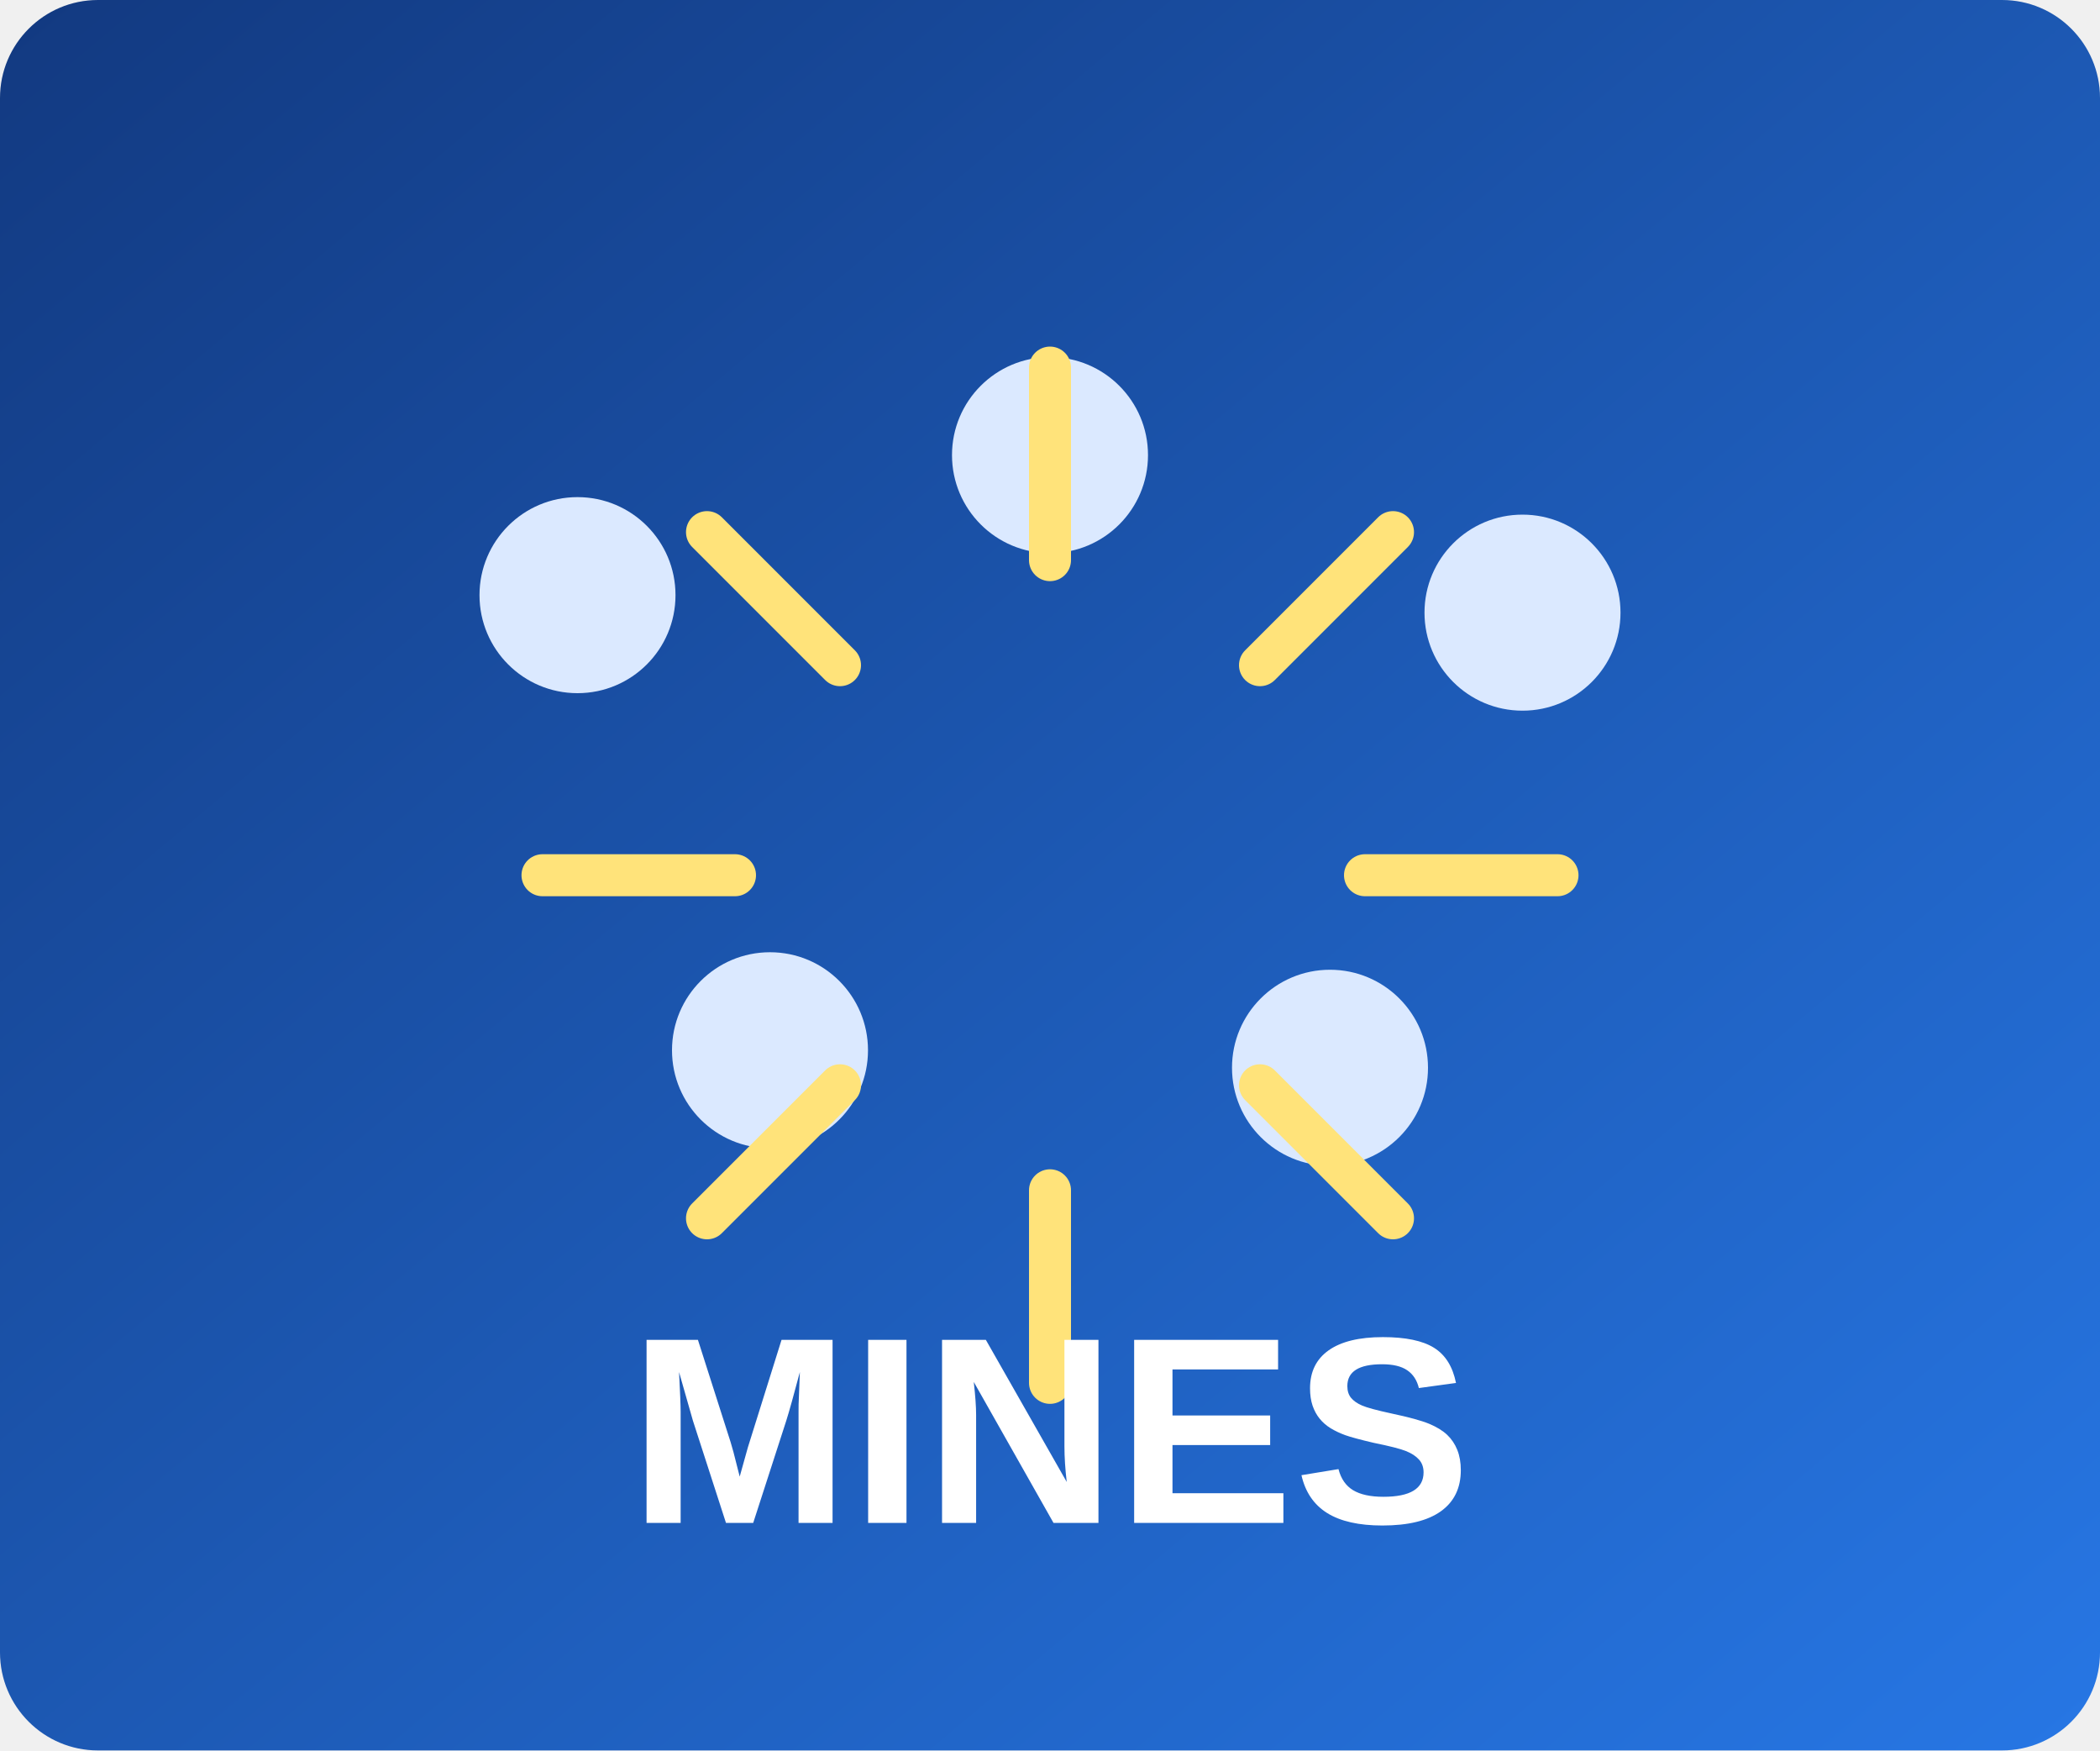
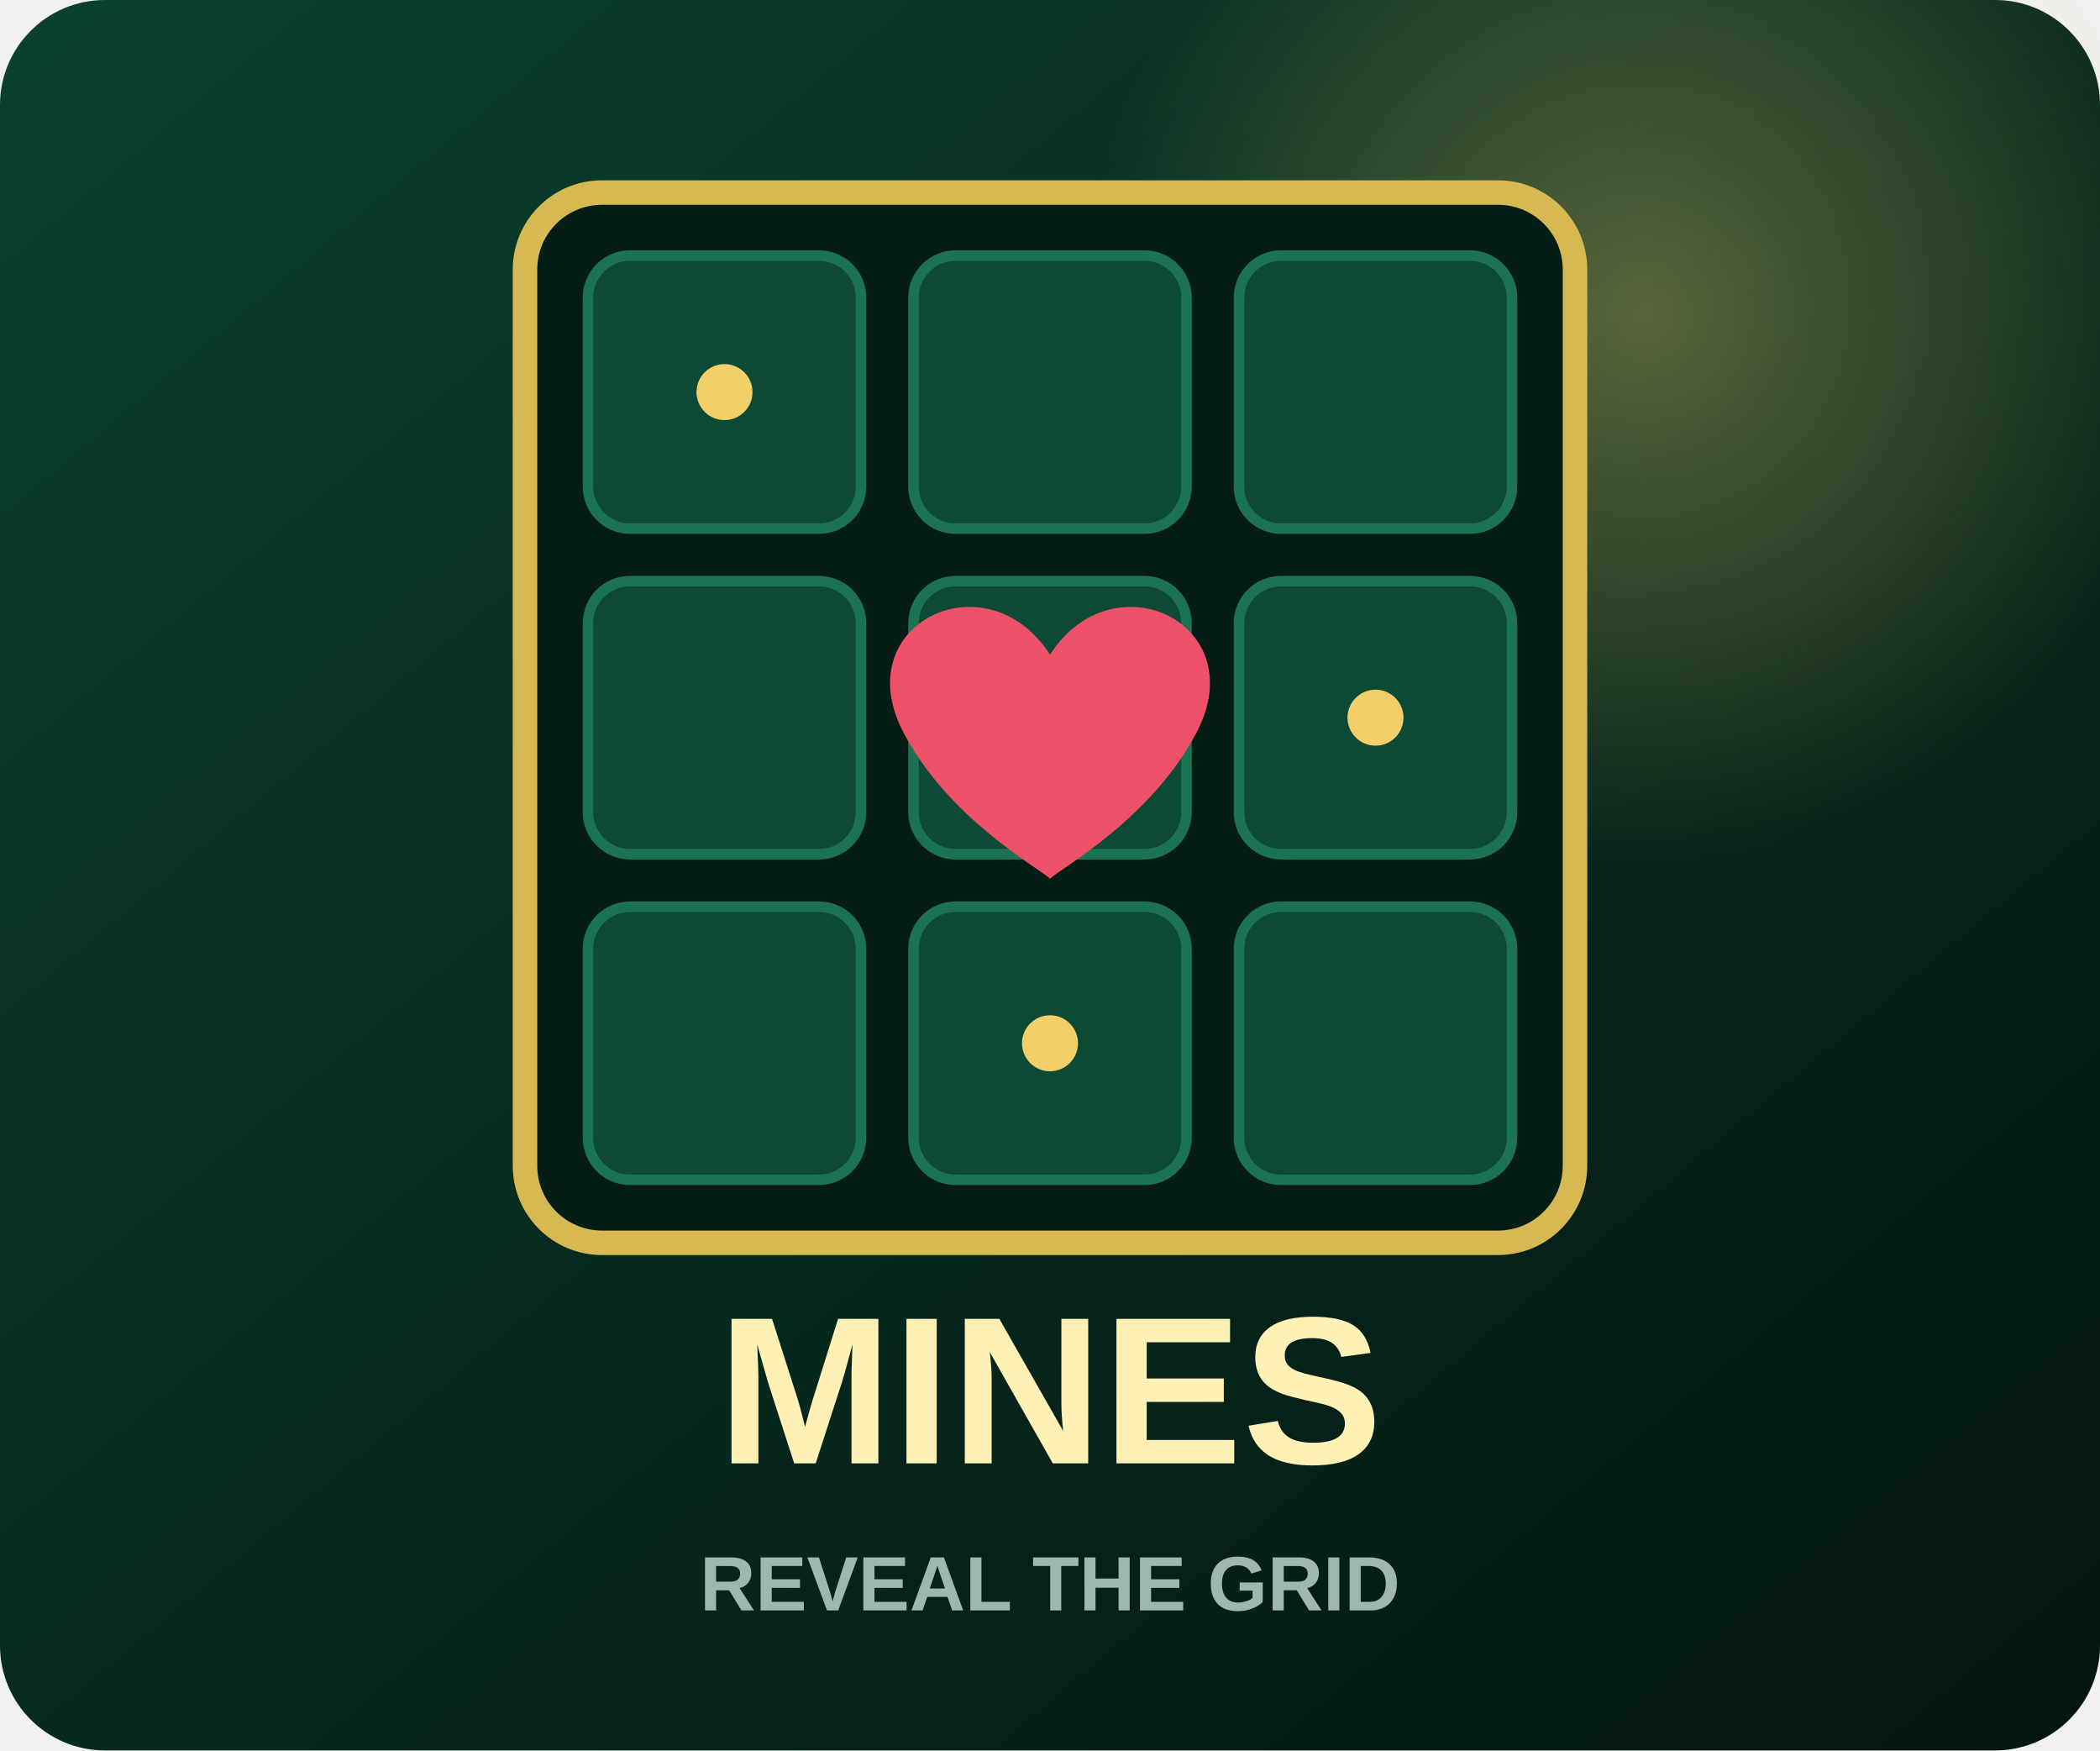
<svg xmlns="http://www.w3.org/2000/svg" viewBox="0 0 600 500">
  <defs>
-     <linearGradient id="m" x1="0" y1="0" x2="1" y2="1">
-       <stop stop-color="#123980" />
-       <stop offset="1" stop-color="#2777e5" />
+     <linearGradient id="bg" x2="1" y2="1">
+       <stop stop-color="#0b402f" />
+       <stop offset="1" stop-color="#03150f" />
    </linearGradient>
+     <radialGradient id="gl">
+       <stop stop-color="#efcf68" stop-opacity=".35" />
+       <stop offset="1" stop-color="#efcf68" stop-opacity="0" />
+     </radialGradient>
  </defs>
-   <rect width="600" height="500" rx="28" fill="url(#m)" />
-   <g fill="#dbe9ff">
-     <circle cx="165" cy="170" r="28" />
-     <circle cx="300" cy="130" r="28" />
-     <circle cx="435" cy="175" r="28" />
-     <circle cx="220" cy="300" r="28" />
-     <circle cx="380" cy="305" r="28" />
+   <rect width="600" height="500" rx="30" fill="url(#bg)" />
+   <circle cx="470" cy="90" r="160" fill="url(#gl)" />
+   <g transform="translate(150 55)">
+     <rect width="300" height="300" rx="22" fill="#061d16" stroke="#d6b953" stroke-width="7" />
+     <g fill="#0d4a35" stroke="#1c7353" stroke-width="3">
+       <rect x="18" y="18" width="78" height="78" rx="12" />
+       <rect x="111" y="18" width="78" height="78" rx="12" />
+       <rect x="204" y="18" width="78" height="78" rx="12" />
+       <rect x="18" y="111" width="78" height="78" rx="12" />
+       <rect x="111" y="111" width="78" height="78" rx="12" />
+       <rect x="204" y="111" width="78" height="78" rx="12" />
+       <rect x="18" y="204" width="78" height="78" rx="12" />
+       <rect x="111" y="204" width="78" height="78" rx="12" />
+       <rect x="204" y="204" width="78" height="78" rx="12" />
+     </g>
+     <g fill="#f2cf68">
+       <circle cx="57" cy="57" r="8" />
+       <circle cx="243" cy="150" r="8" />
+       <circle cx="150" cy="243" r="8" />
+     </g>
+     <path d="M150 132c-18-28-58-9-42 22 13 25 39 39 42 42 3-3 29-17 42-42 16-31-24-50-42-22Z" fill="#ef5268" />
  </g>
-   <g stroke="#ffe37a" stroke-width="12" stroke-linecap="round">
-     <path d="M300 160v-55M300 340v55M210 250h-55M390 250h55M240 190l-38-38M360 190l38-38M240 310l-38 38M360 310l38 38" />
-   </g>
-   <text x="300" y="435" text-anchor="middle" fill="#fff" font-family="Arial" font-size="76" font-weight="900">MINES</text>
+   <text x="300" y="418" text-anchor="middle" fill="#fff0b5" font-family="Arial,sans-serif" font-size="60" font-weight="900">MINES</text>
+   <text x="300" y="460" text-anchor="middle" fill="#9db9ad" font-family="Arial,sans-serif" font-size="22" font-weight="700">REVEAL THE GRID</text>
</svg>
